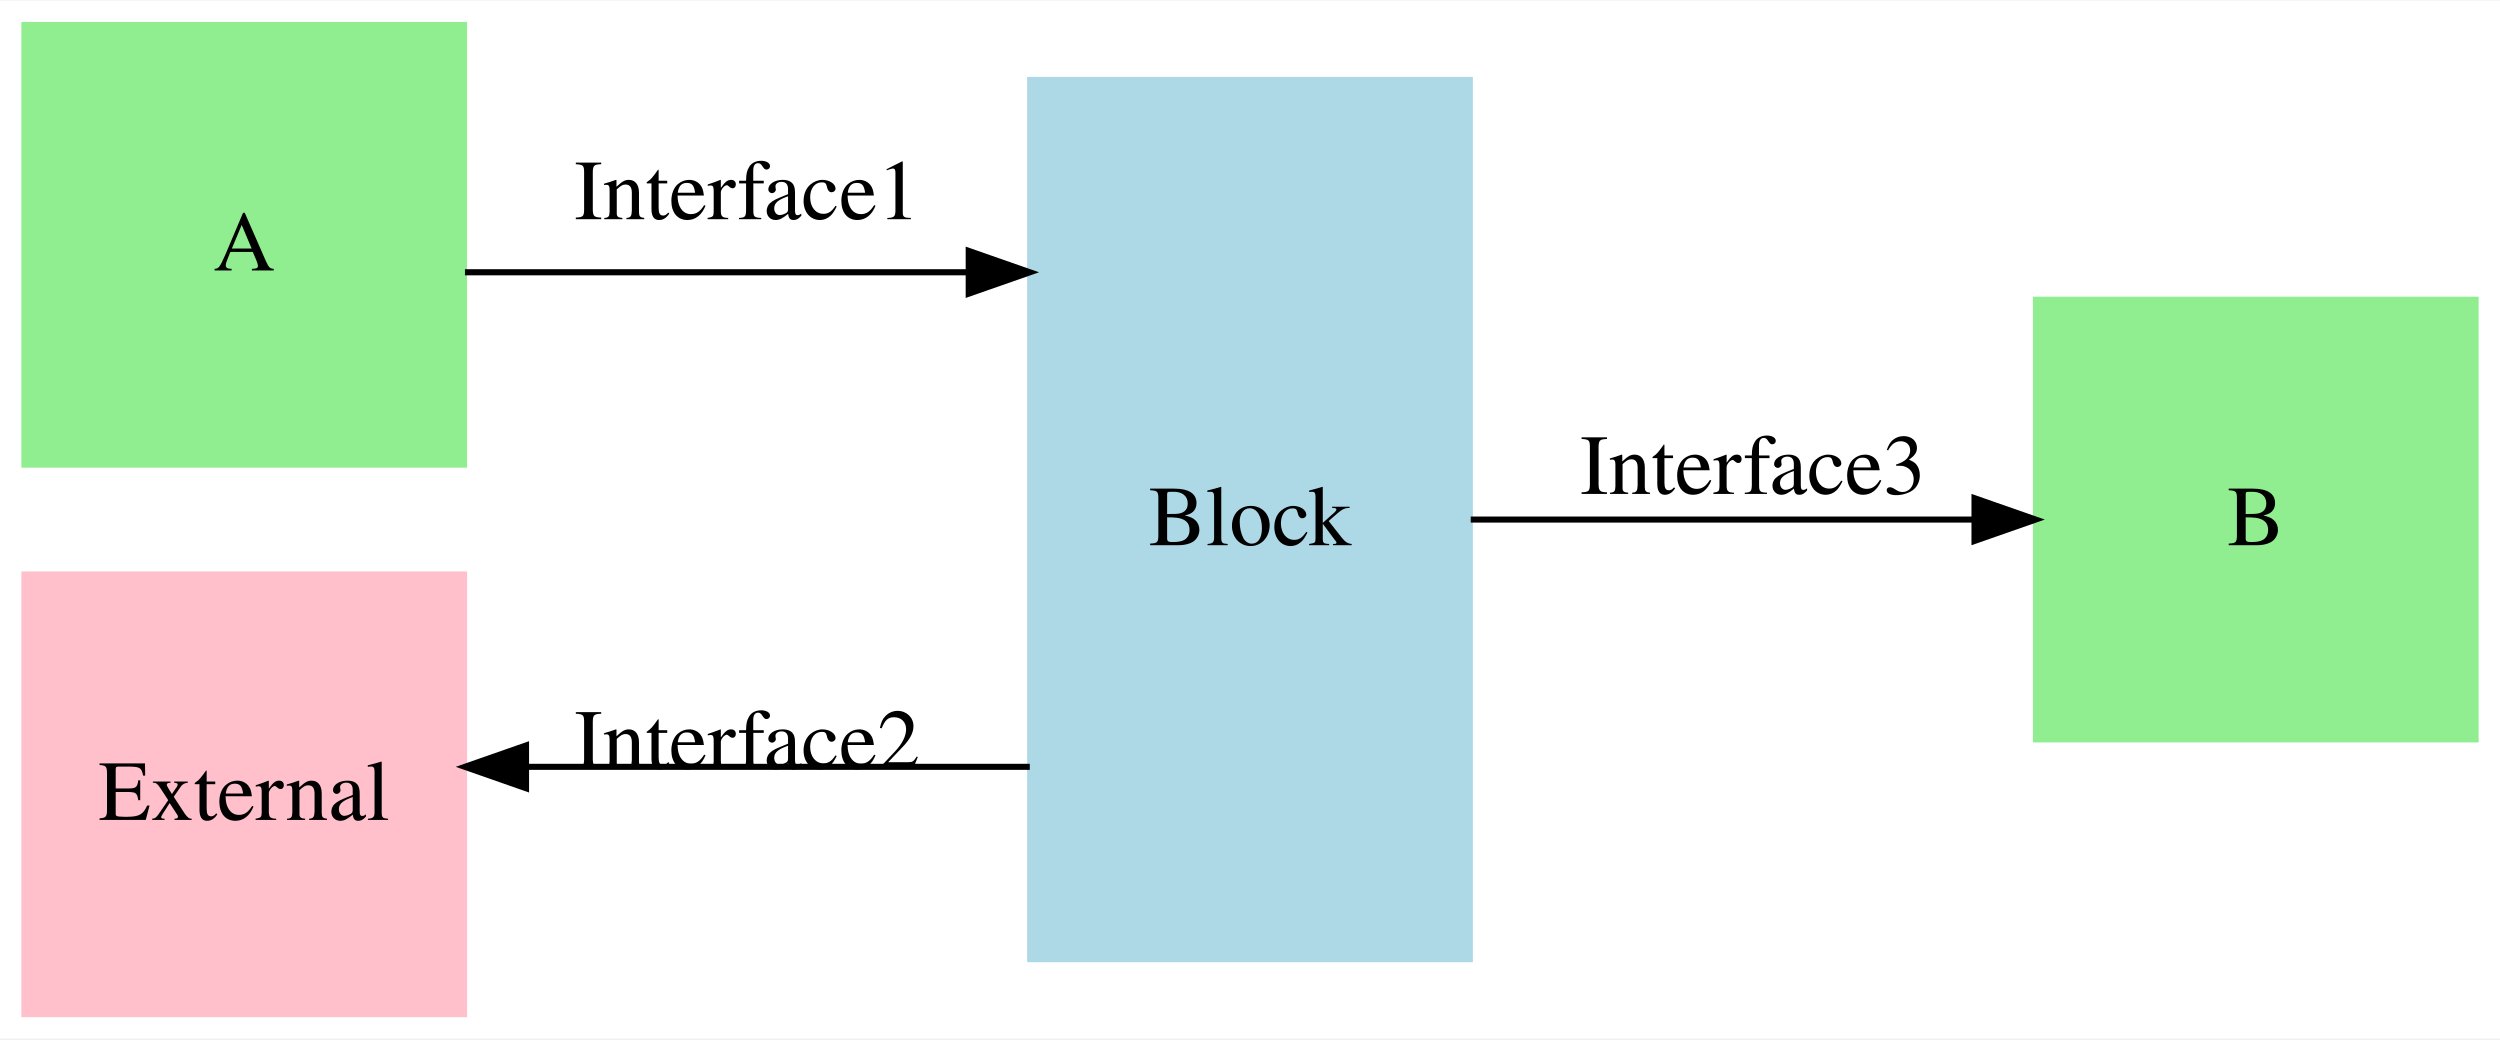
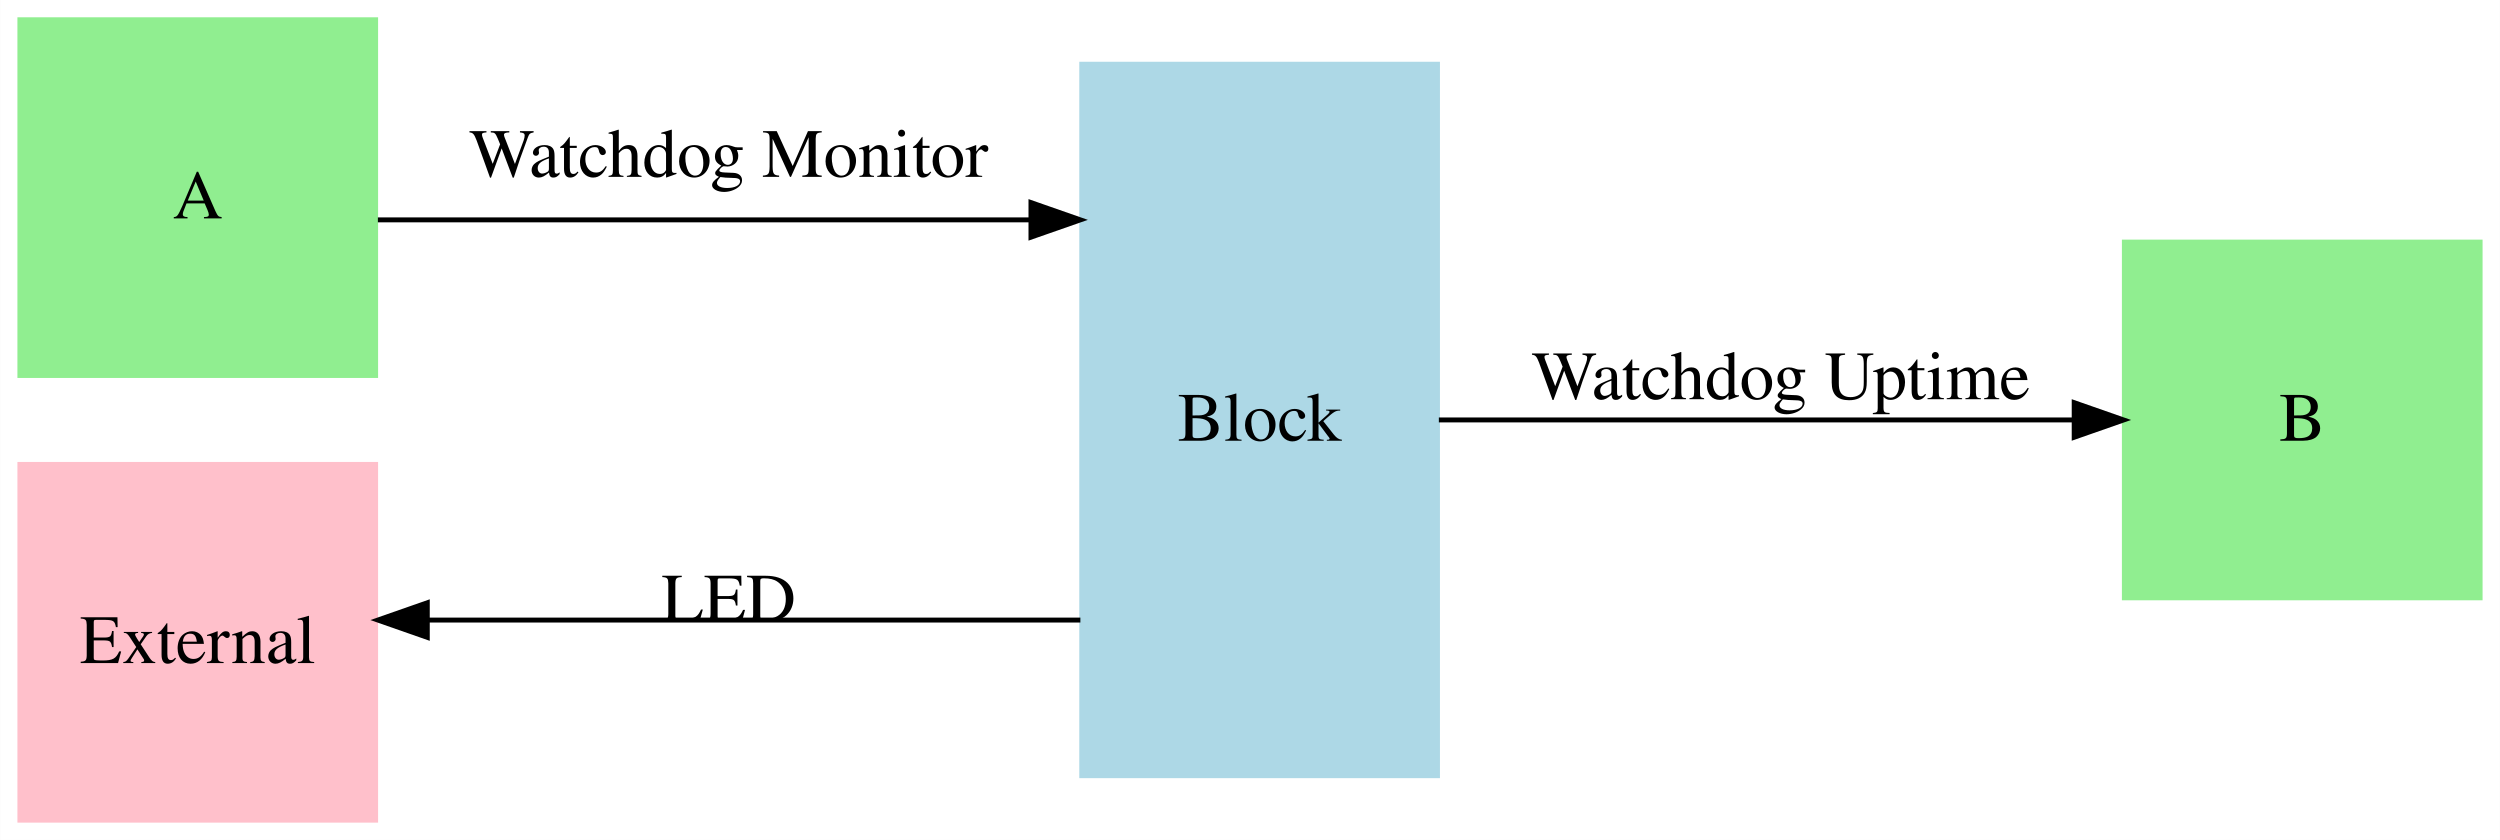
- <svg xmlns="http://www.w3.org/2000/svg" width="409pt" height="170pt" viewBox="0.00 0.00 409.46 170.00">
+ <svg xmlns="http://www.w3.org/2000/svg" width="506pt" height="170pt" viewBox="0.00 0.00 505.95 170.00">
  <g id="graph0" class="graph" transform="scale(1 1) rotate(0) translate(4 166)">
-     <polygon fill="white" stroke="none" points="-4,4 -4,-166 405.462,-166 405.462,4 -4,4" />
+     <polygon fill="white" stroke="none" points="-4,4 -4,-166 501.948,-166 501.948,4 -4,4" />
    <g id="node1" class="node">
      <polygon fill="lightgreen" stroke="lightgreen" points="72,-162 0,-162 0,-90 72,-90 72,-162" />
      <text text-anchor="middle" x="36" y="-121.8" font-family="Times,serif" font-size="14.00">A</text>
    </g>
    <g id="node3" class="node">
-       <polygon fill="lightblue" stroke="lightblue" points="236.731,-153 164.731,-153 164.731,-9 236.731,-9 236.731,-153" />
-       <text text-anchor="middle" x="200.731" y="-76.8" font-family="Times,serif" font-size="14.00">Block</text>
+       <polygon fill="lightblue" stroke="lightblue" points="286.921,-153 214.921,-153 214.921,-9 286.921,-9 286.921,-153" />
+       <text text-anchor="middle" x="250.921" y="-76.8" font-family="Times,serif" font-size="14.00">Block</text>
    </g>
    <g id="edge1" class="edge">
-       <path fill="none" stroke="black" d="M72.151,-121.5C72.151,-121.5 154.664,-121.5 154.664,-121.5" />
-       <polygon fill="black" stroke="black" points="154.664,-125 164.664,-121.5 154.664,-118 154.664,-125" />
-       <text text-anchor="middle" x="118.365" y="-130.2" font-family="Times,serif" font-size="14.00">Interface1</text>
+       <path fill="none" stroke="black" d="M72.458,-121.5C72.458,-121.5 204.643,-121.5 204.643,-121.5" />
+       <polygon fill="black" stroke="black" points="204.643,-125 214.643,-121.5 204.643,-118 204.643,-125" />
+       <text text-anchor="middle" x="143.46" y="-130.2" font-family="Times,serif" font-size="14.00">Watchdog Monitor</text>
    </g>
    <g id="node2" class="node">
-       <polygon fill="lightgreen" stroke="lightgreen" points="401.462,-117 329.462,-117 329.462,-45 401.462,-45 401.462,-117" />
-       <text text-anchor="middle" x="365.462" y="-76.8" font-family="Times,serif" font-size="14.00">B</text>
+       <polygon fill="lightgreen" stroke="lightgreen" points="497.948,-117 425.948,-117 425.948,-45 497.948,-45 497.948,-117" />
+       <text text-anchor="middle" x="461.948" y="-76.8" font-family="Times,serif" font-size="14.00">B</text>
    </g>
    <g id="edge3" class="edge">
-       <path fill="none" stroke="black" d="M236.882,-81C236.882,-81 319.395,-81 319.395,-81" />
-       <polygon fill="black" stroke="black" points="319.395,-84.5 329.395,-81 319.395,-77.5 319.395,-84.5" />
-       <text text-anchor="middle" x="283.096" y="-85.2" font-family="Times,serif" font-size="14.00">Interface3</text>
+       <path fill="none" stroke="black" d="M287.198,-81C287.198,-81 415.792,-81 415.792,-81" />
+       <polygon fill="black" stroke="black" points="415.792,-84.5 425.792,-81 415.792,-77.5 415.792,-84.5" />
+       <text text-anchor="middle" x="356.434" y="-85.2" font-family="Times,serif" font-size="14.00">Watchdog Uptime</text>
    </g>
    <g id="node4" class="node">
      <polygon fill="pink" stroke="pink" points="72,-72 0,-72 0,-0 72,-0 72,-72" />
      <text text-anchor="middle" x="36" y="-31.8" font-family="Times,serif" font-size="14.00">External</text>
    </g>
    <g id="edge2" class="edge">
-       <path fill="none" stroke="black" d="M82.151,-40.5C82.151,-40.5 164.664,-40.5 164.664,-40.5" />
-       <polygon fill="black" stroke="black" points="82.151,-37 72.151,-40.5 82.151,-44 82.151,-37" />
-       <text text-anchor="middle" x="118.365" y="-40.2" font-family="Times,serif" font-size="14.00">Interface2</text>
+       <path fill="none" stroke="black" d="M82.458,-40.5C82.458,-40.5 214.643,-40.5 214.643,-40.5" />
+       <polygon fill="black" stroke="black" points="82.458,-37 72.458,-40.5 82.458,-44 82.458,-37" />
+       <text text-anchor="middle" x="143.46" y="-40.2" font-family="Times,serif" font-size="14.00">LED</text>
    </g>
  </g>
</svg>
